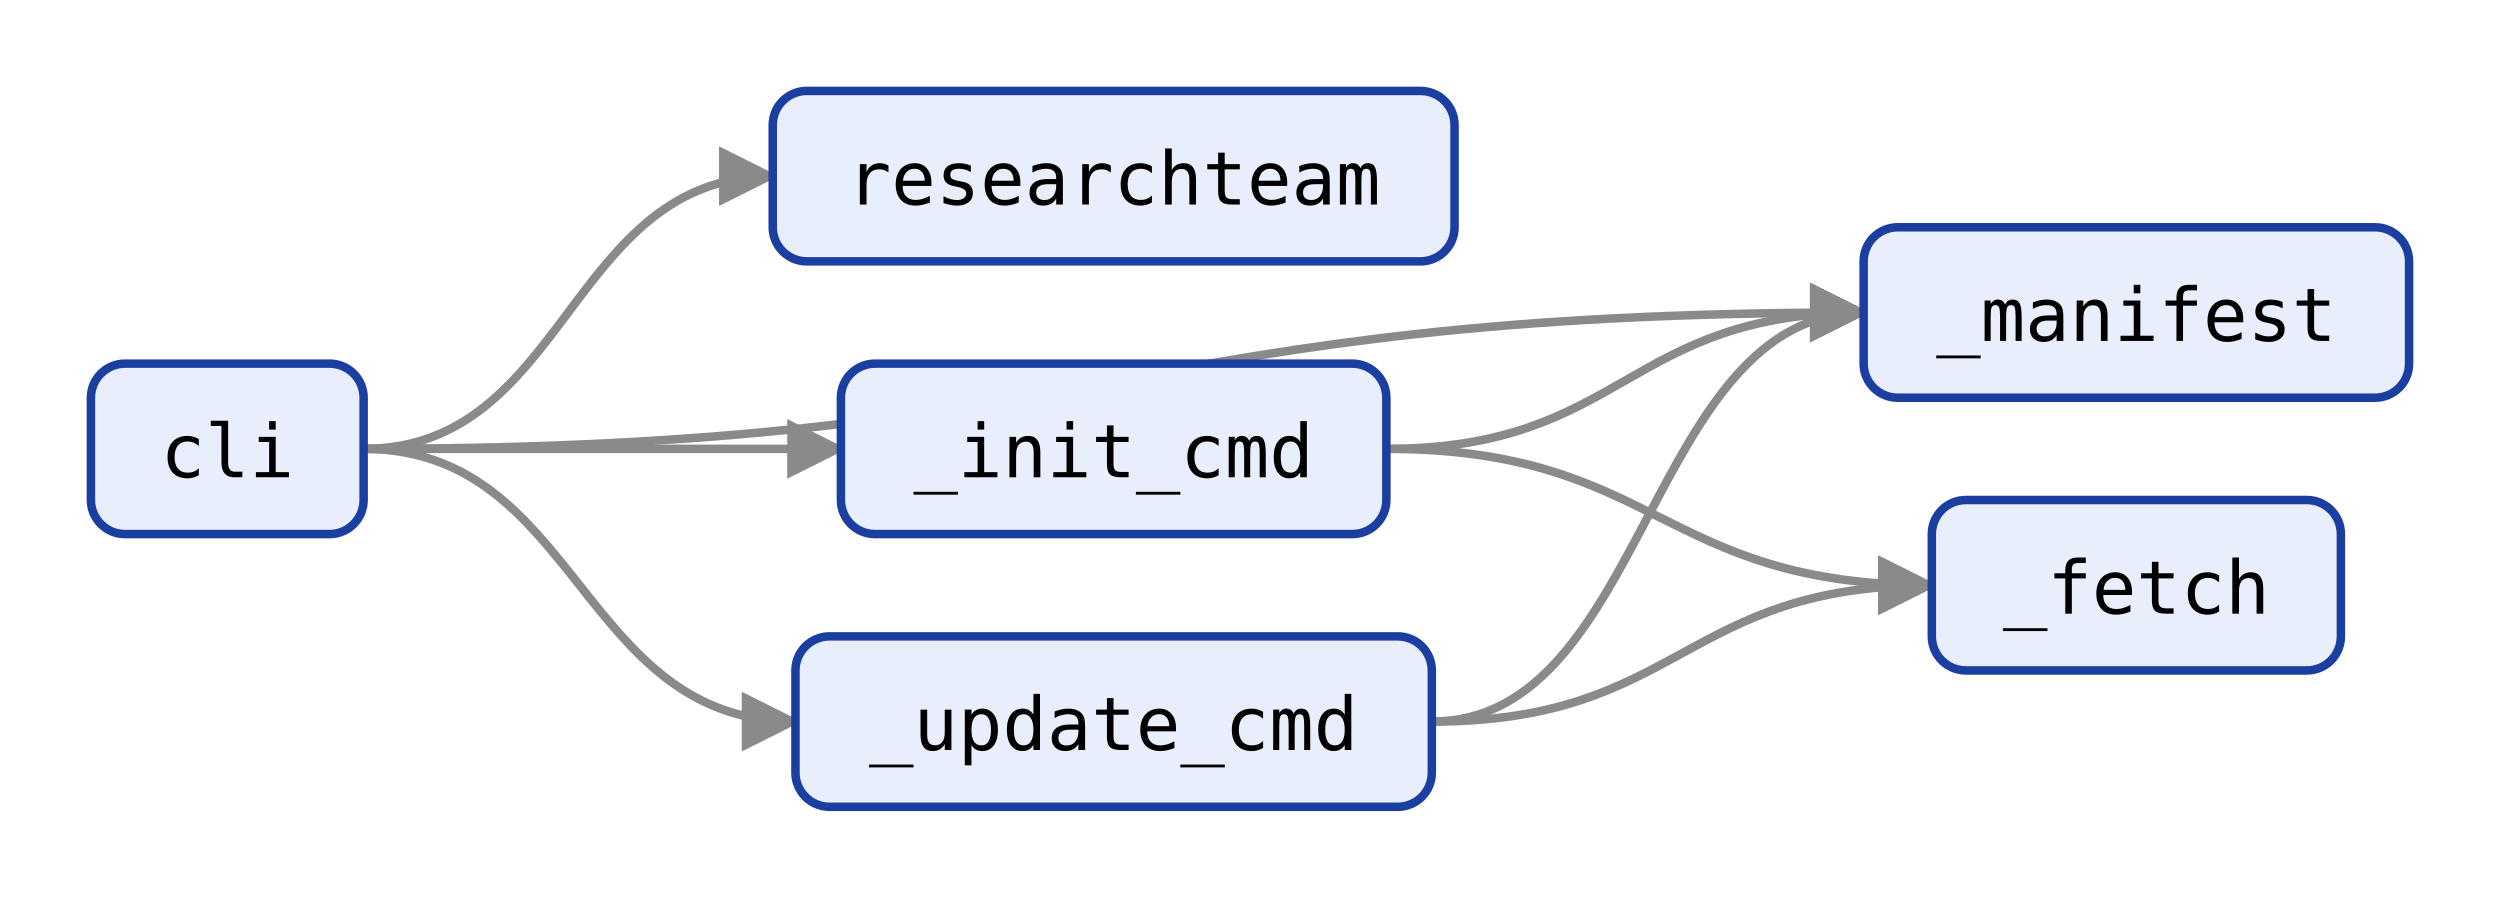
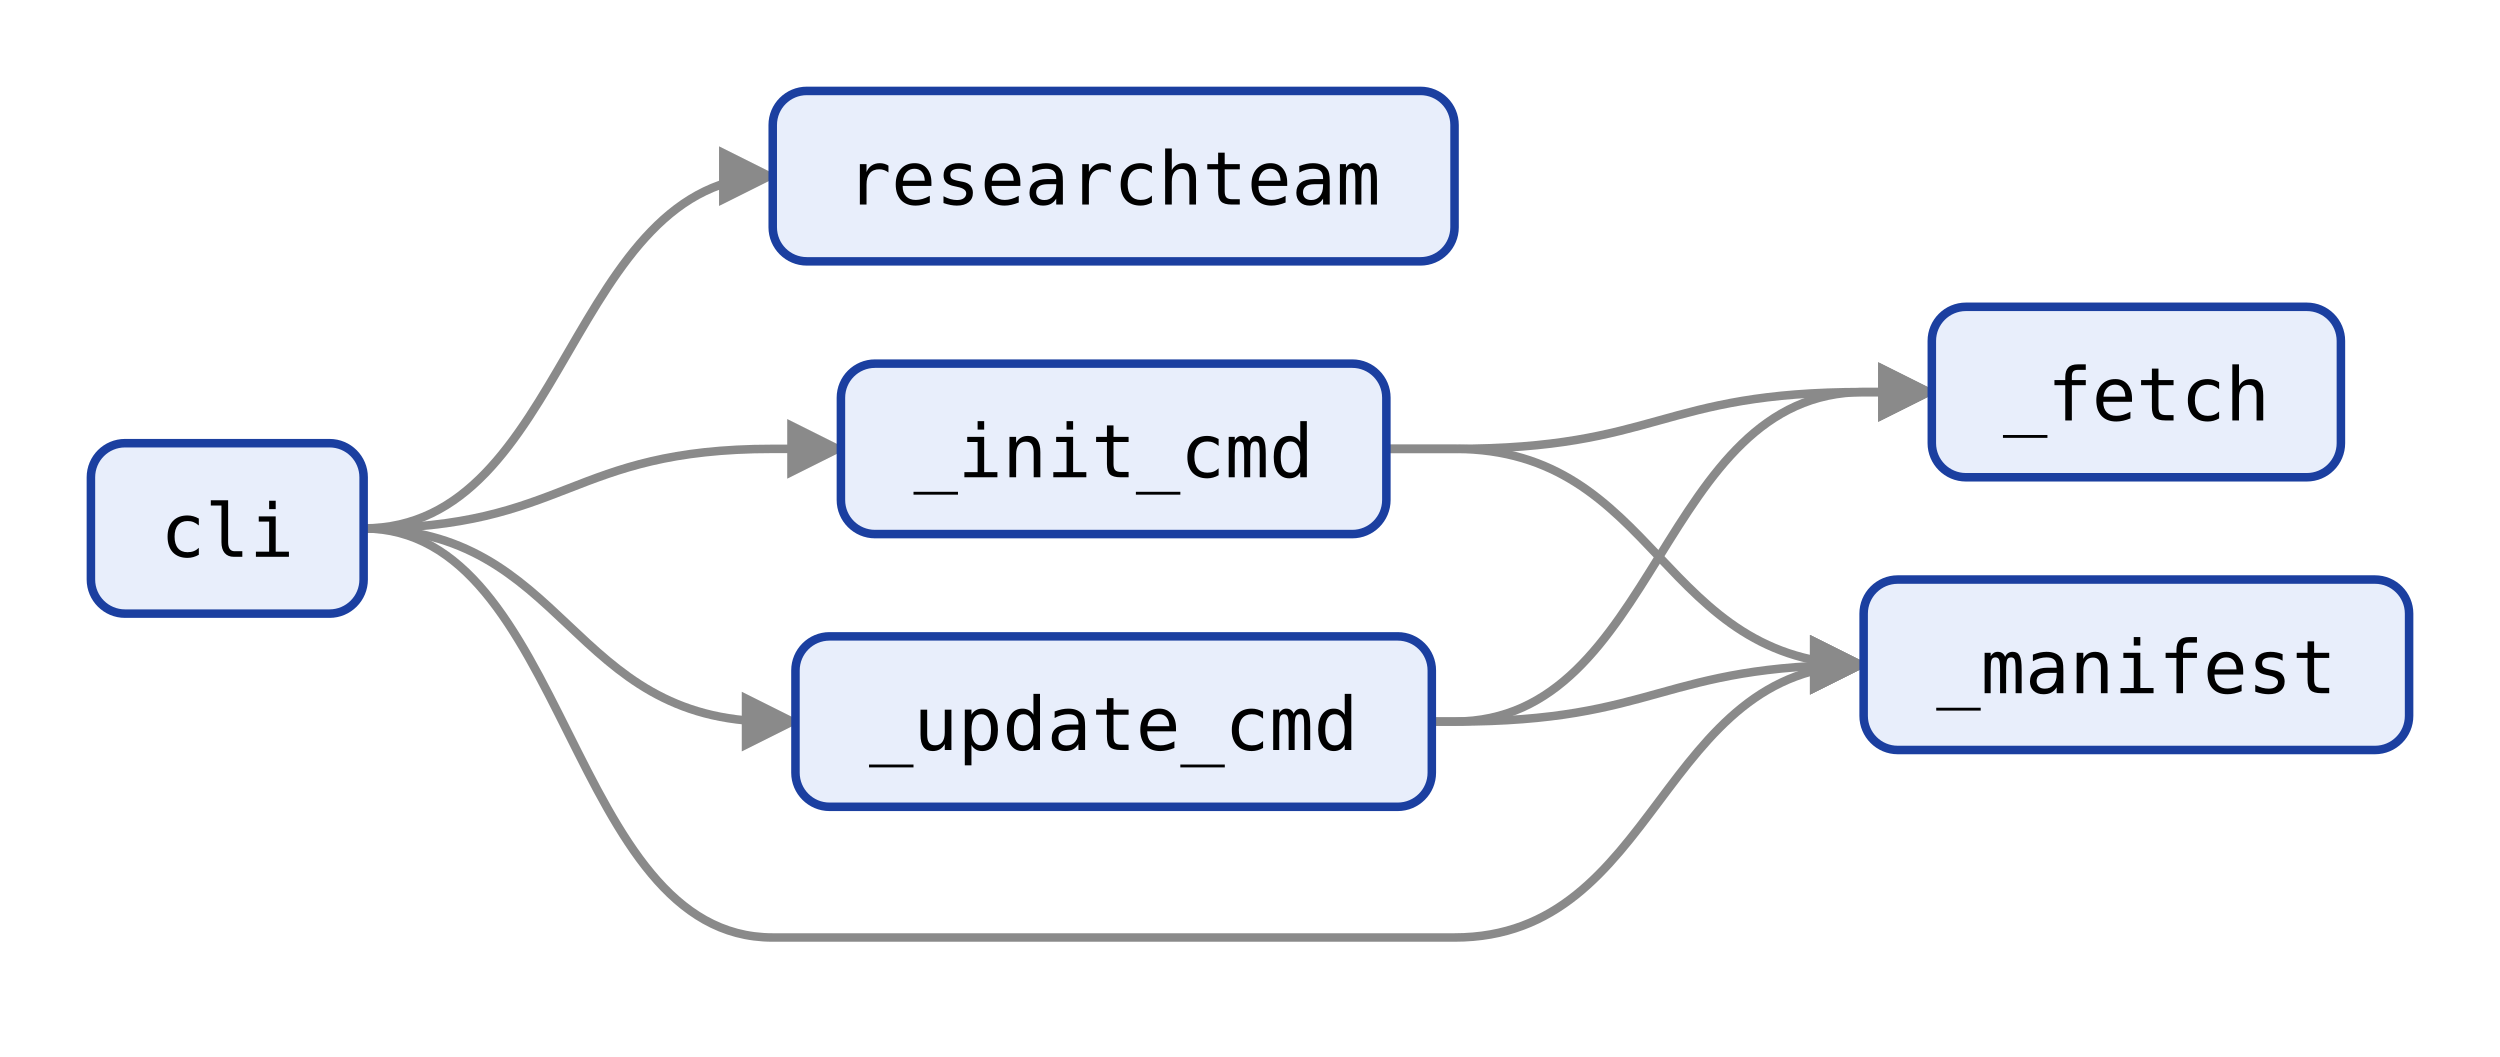
- <svg xmlns="http://www.w3.org/2000/svg" viewBox="0 0 440 158" width="440" height="158" font-family="monospace">
+ <svg xmlns="http://www.w3.org/2000/svg" viewBox="0 0 440 186" width="440" height="186" font-family="monospace">
  <defs>
    <marker id="arrow" viewBox="0 0 10 10" refX="9" refY="5" markerWidth="7" markerHeight="7" orient="auto-start-reverse">
      <polygon points="0,0 10,5 0,10" fill="#8a8a8a" />
    </marker>
  </defs>
-   <path d="M244,79 C292,79 292,103 340,103" fill="none" stroke="#8a8a8a" stroke-width="1.5" marker-end="url(#arrow)" />
-   <path d="M244,79 C286,79 286,55 328,55" fill="none" stroke="#8a8a8a" stroke-width="1.5" marker-end="url(#arrow)" />
-   <path d="M252,127 C296,127 296,103 340,103" fill="none" stroke="#8a8a8a" stroke-width="1.5" marker-end="url(#arrow)" />
-   <path d="M252,127 C290,127 290,55 328,55" fill="none" stroke="#8a8a8a" stroke-width="1.5" marker-end="url(#arrow)" />
-   <path d="M64,79 C100,79 100,31 136,31" fill="none" stroke="#8a8a8a" stroke-width="1.5" marker-end="url(#arrow)" />
-   <path d="M64,79 C106,79 106,79 148,79" fill="none" stroke="#8a8a8a" stroke-width="1.5" marker-end="url(#arrow)" />
-   <path d="M64,79 C196,79 196,55 328,55" fill="none" stroke="#8a8a8a" stroke-width="1.5" marker-end="url(#arrow)" />
-   <path d="M64,79 C102,79 102,127 140,127" fill="none" stroke="#8a8a8a" stroke-width="1.5" marker-end="url(#arrow)" />
+   <path d="M244,79 L256,79 C292,79 292,69 328,69 L340,69" fill="none" stroke="#8a8a8a" stroke-width="1.5" marker-end="url(#arrow)" />
+   <path d="M244,79 L256,79 C292,79 292,117 328,117" fill="none" stroke="#8a8a8a" stroke-width="1.5" marker-end="url(#arrow)" />
+   <path d="M252,127 L256,127 C292,127 292,69 328,69 L340,69" fill="none" stroke="#8a8a8a" stroke-width="1.5" marker-end="url(#arrow)" />
+   <path d="M252,127 L256,127 C292,127 292,117 328,117" fill="none" stroke="#8a8a8a" stroke-width="1.5" marker-end="url(#arrow)" />
+   <path d="M64,93 C100,93 100,31 136,31" fill="none" stroke="#8a8a8a" stroke-width="1.5" marker-end="url(#arrow)" />
+   <path d="M64,93 C100,93 100,79 136,79 L148,79" fill="none" stroke="#8a8a8a" stroke-width="1.5" marker-end="url(#arrow)" />
+   <path d="M64,93 C100,93 100,165 136,165 L256,165 C292,165 292,117 328,117" fill="none" stroke="#8a8a8a" stroke-width="1.5" marker-end="url(#arrow)" />
+   <path d="M64,93 C100,93 100,127 136,127 L140,127" fill="none" stroke="#8a8a8a" stroke-width="1.5" marker-end="url(#arrow)" />
  <rect x="136" y="16" width="120" height="30" rx="6" fill="#e8eefb" stroke="#1b3fa0" stroke-width="1.5" />
  <text x="196" y="36" font-size="13" text-anchor="middle" fill="#000000">researchteam</text>
-   <rect x="340" y="88" width="72" height="30" rx="6" fill="#e8eefb" stroke="#1b3fa0" stroke-width="1.5" />
-   <text x="376" y="108" font-size="13" text-anchor="middle" fill="#000000">_fetch</text>
+   <rect x="340" y="54" width="72" height="30" rx="6" fill="#e8eefb" stroke="#1b3fa0" stroke-width="1.5" />
+   <text x="376" y="74" font-size="13" text-anchor="middle" fill="#000000">_fetch</text>
  <rect x="148" y="64" width="96" height="30" rx="6" fill="#e8eefb" stroke="#1b3fa0" stroke-width="1.5" />
  <text x="196" y="84" font-size="13" text-anchor="middle" fill="#000000">_init_cmd</text>
-   <rect x="328" y="40" width="96" height="30" rx="6" fill="#e8eefb" stroke="#1b3fa0" stroke-width="1.5" />
-   <text x="376" y="60" font-size="13" text-anchor="middle" fill="#000000">_manifest</text>
+   <rect x="328" y="102" width="96" height="30" rx="6" fill="#e8eefb" stroke="#1b3fa0" stroke-width="1.5" />
+   <text x="376" y="122" font-size="13" text-anchor="middle" fill="#000000">_manifest</text>
  <rect x="140" y="112" width="112" height="30" rx="6" fill="#e8eefb" stroke="#1b3fa0" stroke-width="1.5" />
  <text x="196" y="132" font-size="13" text-anchor="middle" fill="#000000">_update_cmd</text>
-   <rect x="16" y="64" width="48" height="30" rx="6" fill="#e8eefb" stroke="#1b3fa0" stroke-width="1.5" />
-   <text x="40" y="84" font-size="13" text-anchor="middle" fill="#000000">cli</text>
+   <rect x="16" y="78" width="48" height="30" rx="6" fill="#e8eefb" stroke="#1b3fa0" stroke-width="1.5" />
+   <text x="40" y="98" font-size="13" text-anchor="middle" fill="#000000">cli</text>
</svg>
